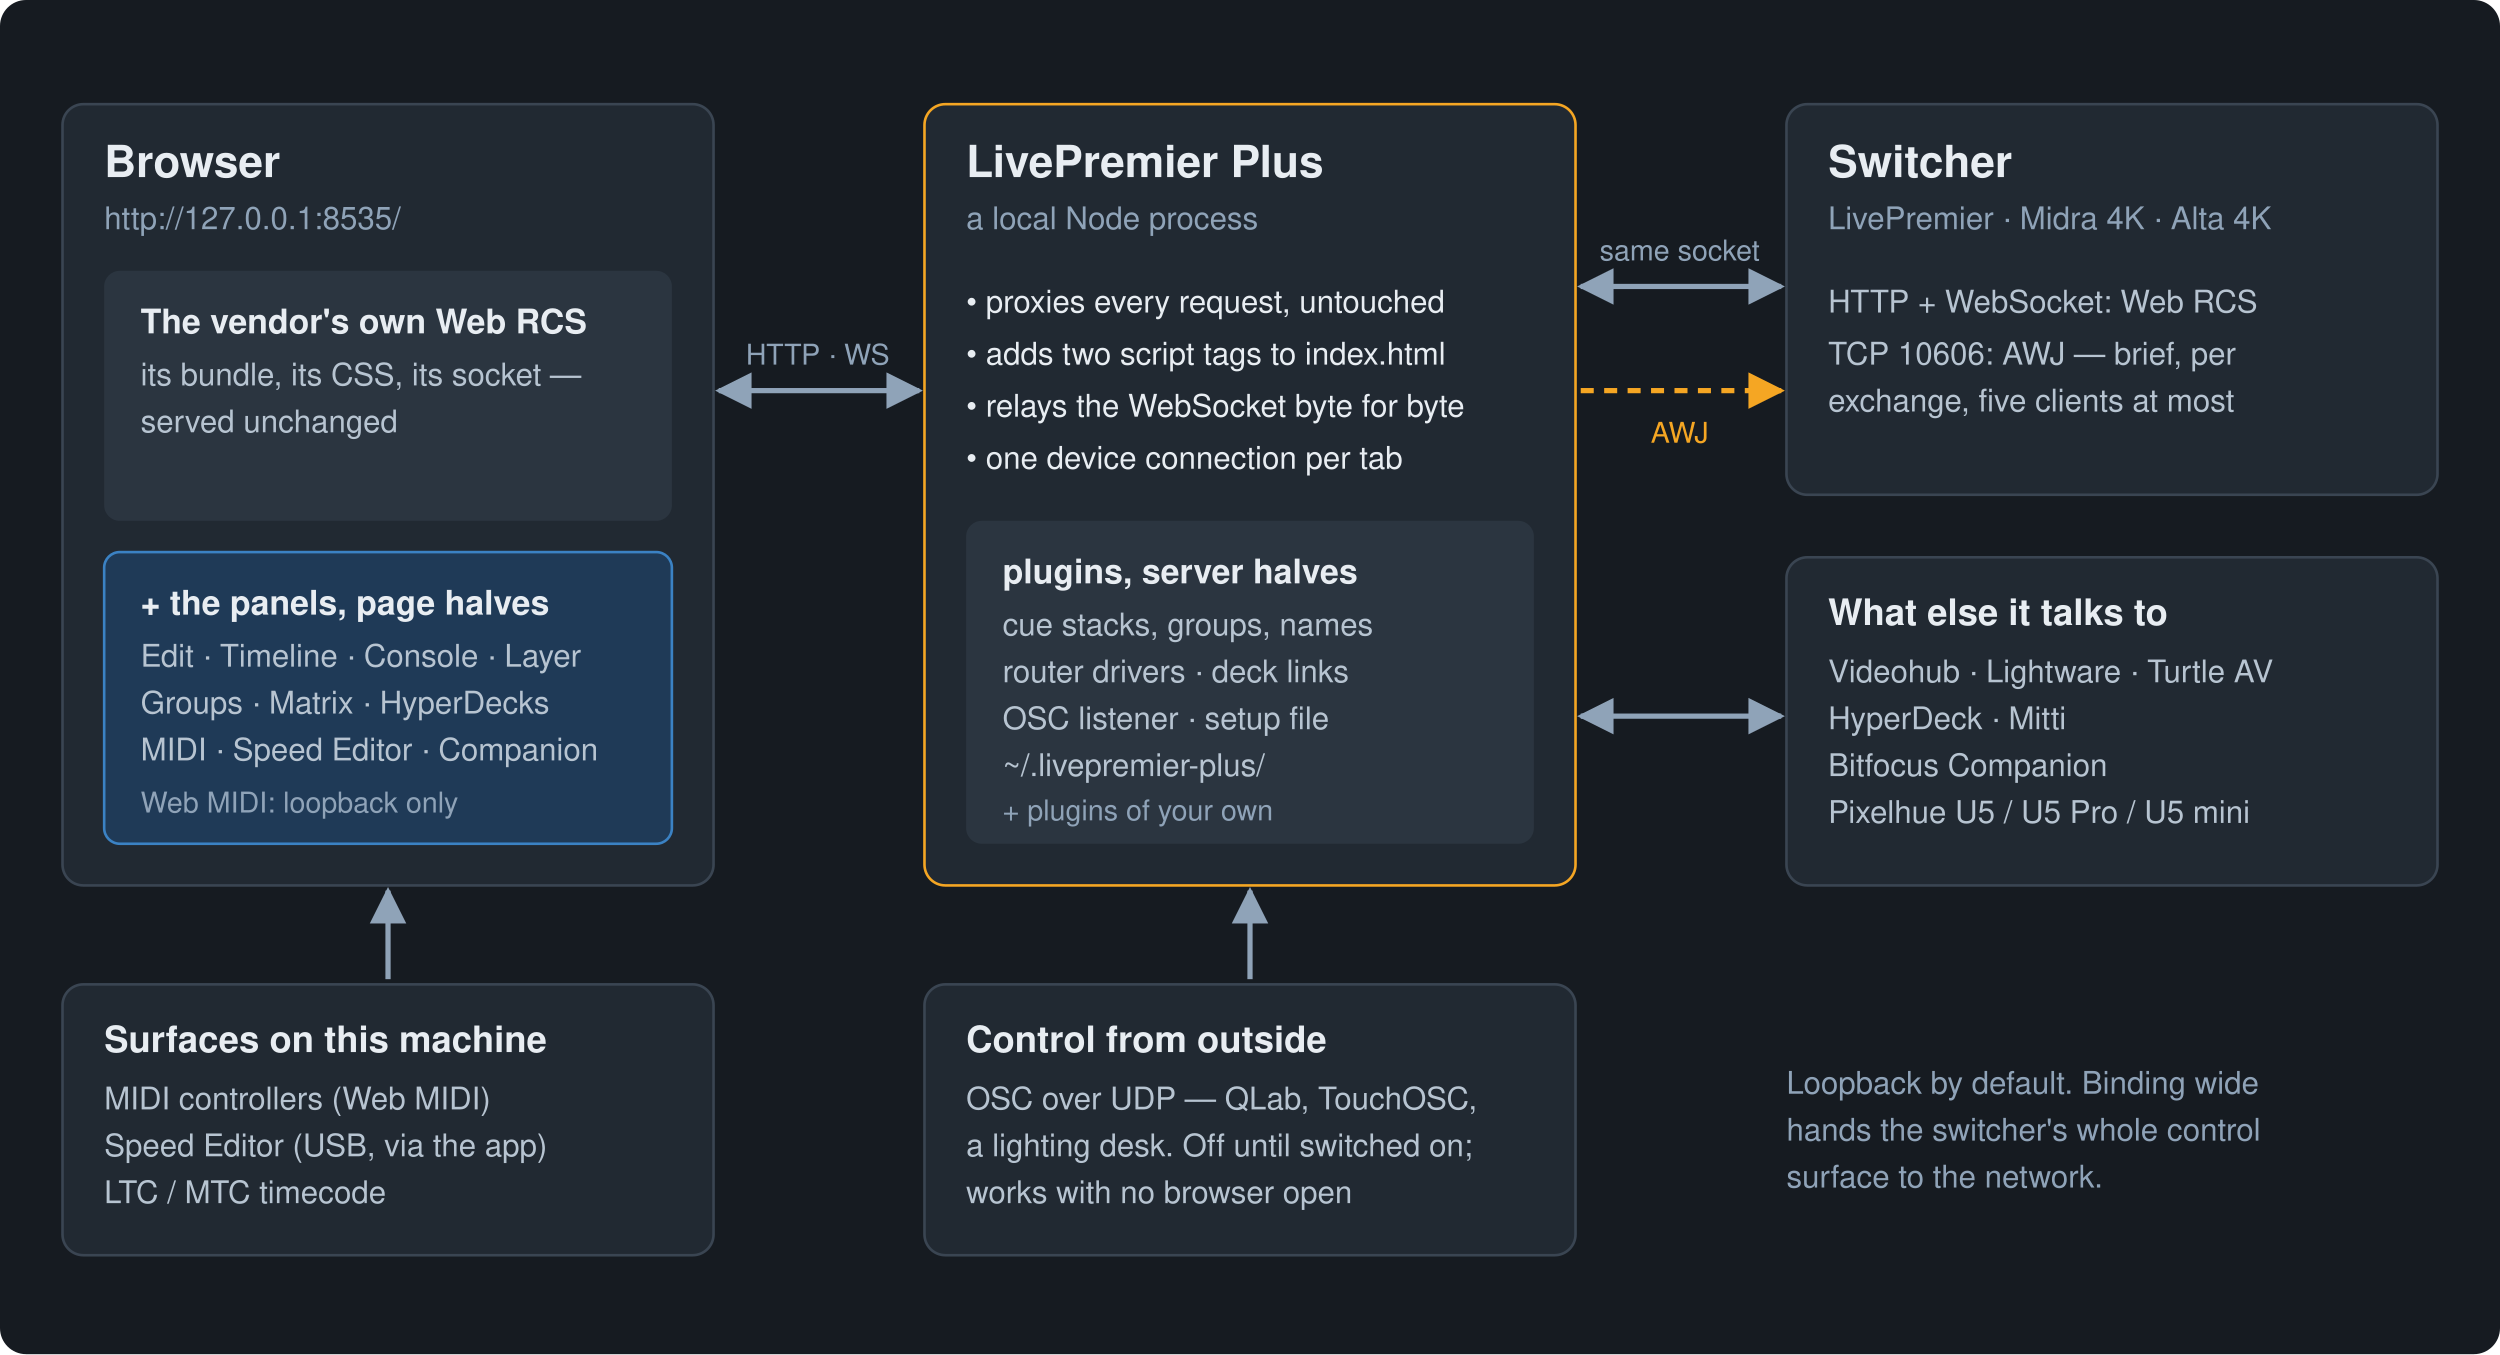
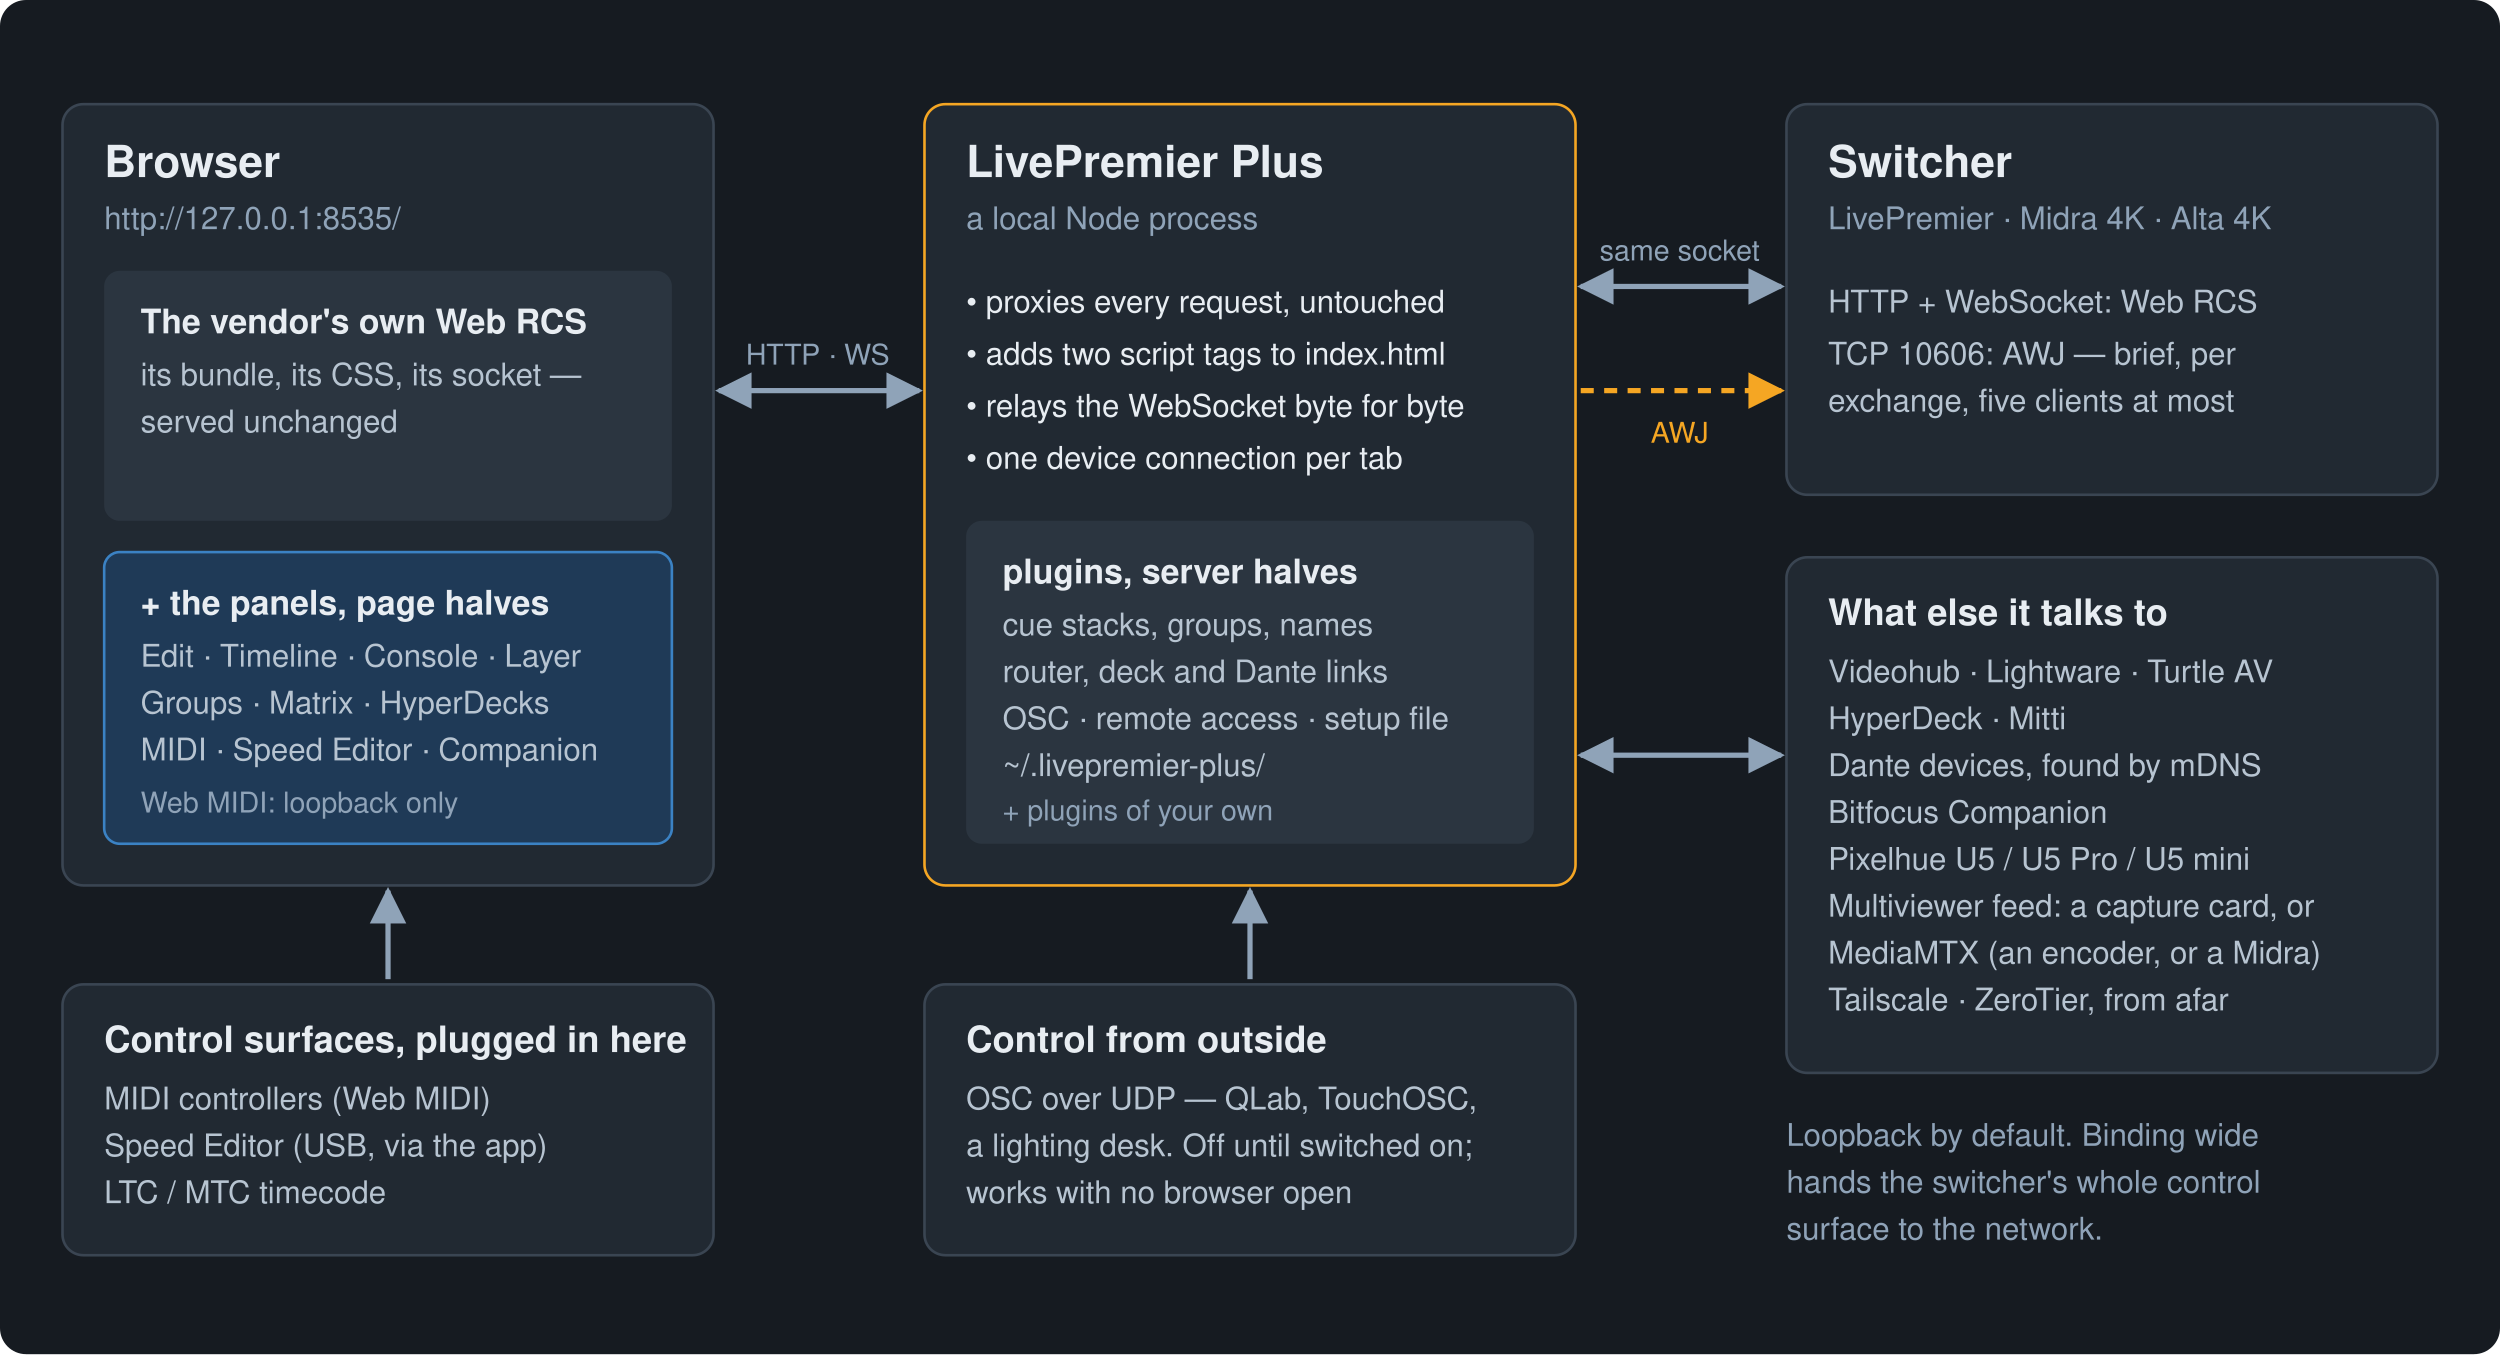
<svg xmlns="http://www.w3.org/2000/svg" viewBox="0 0 960 520" width="960" height="520" font-family="Helvetica Neue, Helvetica, Arial, sans-serif">
  <defs>
    <marker id="a" viewBox="0 0 10 10" refX="9" refY="5" markerWidth="7" markerHeight="7" orient="auto-start-reverse">
      <path d="M0 0 L10 5 L0 10 z" fill="#8fa3b8" />
    </marker>
    <marker id="o" viewBox="0 0 10 10" refX="9" refY="5" markerWidth="7" markerHeight="7" orient="auto-start-reverse">
      <path d="M0 0 L10 5 L0 10 z" fill="#f5a623" />
    </marker>
  </defs>
  <rect width="960" height="520" rx="10" fill="#161b21" />
  <rect x="24" y="40" width="250" height="300" rx="8" fill="#212932" stroke="#3a4552" />
  <text x="40" y="68" fill="#e8edf2" font-size="17" font-weight="600">Browser</text>
  <text x="40" y="88" fill="#8fa3b8" font-size="12">http://127.0.0.1:8535/</text>
  <rect x="40" y="104" width="218" height="96" rx="6" fill="#2b3540" />
  <text x="54" y="128" fill="#e8edf2" font-size="13" font-weight="600">The vendor's own Web RCS</text>
  <text x="54" y="148" fill="#b7c4d1" font-size="12">its bundle, its CSS, its socket —</text>
  <text x="54" y="166" fill="#b7c4d1" font-size="12">served unchanged</text>
  <rect x="40" y="212" width="218" height="112" rx="6" fill="#1f3a57" stroke="#3b82c4" />
  <text x="54" y="236" fill="#e8edf2" font-size="13" font-weight="600">+ the panels, page halves</text>
  <text x="54" y="256" fill="#b7c4d1" font-size="12">Edit · Timeline · Console · Layer</text>
  <text x="54" y="274" fill="#b7c4d1" font-size="12">Groups · Matrix · HyperDecks</text>
  <text x="54" y="292" fill="#b7c4d1" font-size="12">MIDI · Speed Editor · Companion</text>
  <text x="54" y="312" fill="#8fa3b8" font-size="11">Web MIDI: loopback only</text>
  <rect x="355" y="40" width="250" height="300" rx="8" fill="#212932" stroke="#f5a623" />
  <text x="371" y="68" fill="#e8edf2" font-size="17" font-weight="600">LivePremier Plus</text>
  <text x="371" y="88" fill="#8fa3b8" font-size="12">a local Node process</text>
  <text x="371" y="120" fill="#e8edf2" font-size="12">• proxies every request, untouched</text>
  <text x="371" y="140" fill="#e8edf2" font-size="12">• adds two script tags to index.html</text>
  <text x="371" y="160" fill="#e8edf2" font-size="12">• relays the WebSocket byte for byte</text>
  <text x="371" y="180" fill="#e8edf2" font-size="12">• one device connection per tab</text>
  <rect x="371" y="200" width="218" height="124" rx="6" fill="#2b3540" />
  <text x="385" y="224" fill="#e8edf2" font-size="13" font-weight="600">plugins, server halves</text>
  <text x="385" y="244" fill="#b7c4d1" font-size="12">cue stacks, groups, names</text>
-   <text x="385" y="262" fill="#b7c4d1" font-size="12">router drivers · deck links</text>
-   <text x="385" y="280" fill="#b7c4d1" font-size="12">OSC listener · setup file</text>
+   <text x="385" y="262" fill="#b7c4d1" font-size="12">router, deck and Dante links</text>
+   <text x="385" y="280" fill="#b7c4d1" font-size="12">OSC · remote access · setup file</text>
  <text x="385" y="298" fill="#b7c4d1" font-size="12">~/.livepremier-plus/</text>
  <text x="385" y="315" fill="#8fa3b8" font-size="11">+ plugins of your own</text>
  <rect x="686" y="40" width="250" height="150" rx="8" fill="#212932" stroke="#3a4552" />
  <text x="702" y="68" fill="#e8edf2" font-size="17" font-weight="600">Switcher</text>
  <text x="702" y="88" fill="#8fa3b8" font-size="12">LivePremier · Midra 4K · Alta 4K</text>
  <text x="702" y="120" fill="#b7c4d1" font-size="12">HTTP + WebSocket: Web RCS</text>
  <text x="702" y="140" fill="#b7c4d1" font-size="12">TCP 10606: AWJ — brief, per</text>
  <text x="702" y="158" fill="#b7c4d1" font-size="12">exchange, five clients at most</text>
  <line x1="276" y1="150" x2="353" y2="150" stroke="#8fa3b8" stroke-width="2" marker-start="url(#a)" marker-end="url(#a)" />
  <text x="314" y="140" fill="#8fa3b8" font-size="11" text-anchor="middle">HTTP · WS</text>
  <line x1="607" y1="110" x2="684" y2="110" stroke="#8fa3b8" stroke-width="2" marker-start="url(#a)" marker-end="url(#a)" />
  <text x="645" y="100" fill="#8fa3b8" font-size="11" text-anchor="middle">same socket</text>
  <line x1="607" y1="150" x2="684" y2="150" stroke="#f5a623" stroke-width="2" stroke-dasharray="5 4" marker-end="url(#o)" />
  <text x="645" y="170" fill="#f5a623" font-size="11" text-anchor="middle">AWJ</text>
-   <rect x="686" y="214" width="250" height="126" rx="8" fill="#212932" stroke="#3a4552" />
+   <rect x="686" y="214" width="250" height="198" rx="8" fill="#212932" stroke="#3a4552" />
  <text x="702" y="240" fill="#e8edf2" font-size="14" font-weight="600">What else it talks to</text>
  <text x="702" y="262" fill="#b7c4d1" font-size="12">Videohub · Lightware · Turtle AV</text>
  <text x="702" y="280" fill="#b7c4d1" font-size="12">HyperDeck · Mitti</text>
-   <text x="702" y="298" fill="#b7c4d1" font-size="12">Bitfocus Companion</text>
-   <text x="702" y="316" fill="#b7c4d1" font-size="12">Pixelhue U5 / U5 Pro / U5 mini</text>
-   <line x1="607" y1="275" x2="684" y2="275" stroke="#8fa3b8" stroke-width="2" marker-start="url(#a)" marker-end="url(#a)" />
+   <text x="702" y="298" fill="#b7c4d1" font-size="12">Dante devices, found by mDNS</text>
+   <text x="702" y="316" fill="#b7c4d1" font-size="12">Bitfocus Companion</text>
+   <text x="702" y="334" fill="#b7c4d1" font-size="12">Pixelhue U5 / U5 Pro / U5 mini</text>
+   <text x="702" y="352" fill="#b7c4d1" font-size="12">Multiviewer feed: a capture card, or</text>
+   <text x="702" y="370" fill="#b7c4d1" font-size="12">MediaMTX (an encoder, or a Midra)</text>
+   <text x="702" y="388" fill="#b7c4d1" font-size="12">Tailscale · ZeroTier, from afar</text>
+   <line x1="607" y1="290" x2="684" y2="290" stroke="#8fa3b8" stroke-width="2" marker-start="url(#a)" marker-end="url(#a)" />
  <rect x="355" y="378" width="250" height="104" rx="8" fill="#212932" stroke="#3a4552" />
  <text x="371" y="404" fill="#e8edf2" font-size="14" font-weight="600">Control from outside</text>
  <text x="371" y="426" fill="#b7c4d1" font-size="12">OSC over UDP — QLab, TouchOSC,</text>
  <text x="371" y="444" fill="#b7c4d1" font-size="12">a lighting desk. Off until switched on;</text>
  <text x="371" y="462" fill="#b7c4d1" font-size="12">works with no browser open</text>
  <line x1="480" y1="376" x2="480" y2="342" stroke="#8fa3b8" stroke-width="2" marker-end="url(#a)" />
  <rect x="24" y="378" width="250" height="104" rx="8" fill="#212932" stroke="#3a4552" />
-   <text x="40" y="404" fill="#e8edf2" font-size="14" font-weight="600">Surfaces on this machine</text>
+   <text x="40" y="404" fill="#e8edf2" font-size="14" font-weight="600">Control surfaces, plugged in here</text>
  <text x="40" y="426" fill="#b7c4d1" font-size="12">MIDI controllers (Web MIDI)</text>
  <text x="40" y="444" fill="#b7c4d1" font-size="12">Speed Editor (USB, via the app)</text>
  <text x="40" y="462" fill="#b7c4d1" font-size="12">LTC / MTC timecode</text>
  <line x1="149" y1="376" x2="149" y2="342" stroke="#8fa3b8" stroke-width="2" marker-end="url(#a)" />
-   <text x="686" y="420" fill="#8fa3b8" font-size="12">Loopback by default. Binding wide</text>
-   <text x="686" y="438" fill="#8fa3b8" font-size="12">hands the switcher's whole control</text>
-   <text x="686" y="456" fill="#8fa3b8" font-size="12">surface to the network.</text>
+   <text x="686" y="440" fill="#8fa3b8" font-size="12">Loopback by default. Binding wide</text>
+   <text x="686" y="458" fill="#8fa3b8" font-size="12">hands the switcher's whole control</text>
+   <text x="686" y="476" fill="#8fa3b8" font-size="12">surface to the network.</text>
</svg>
